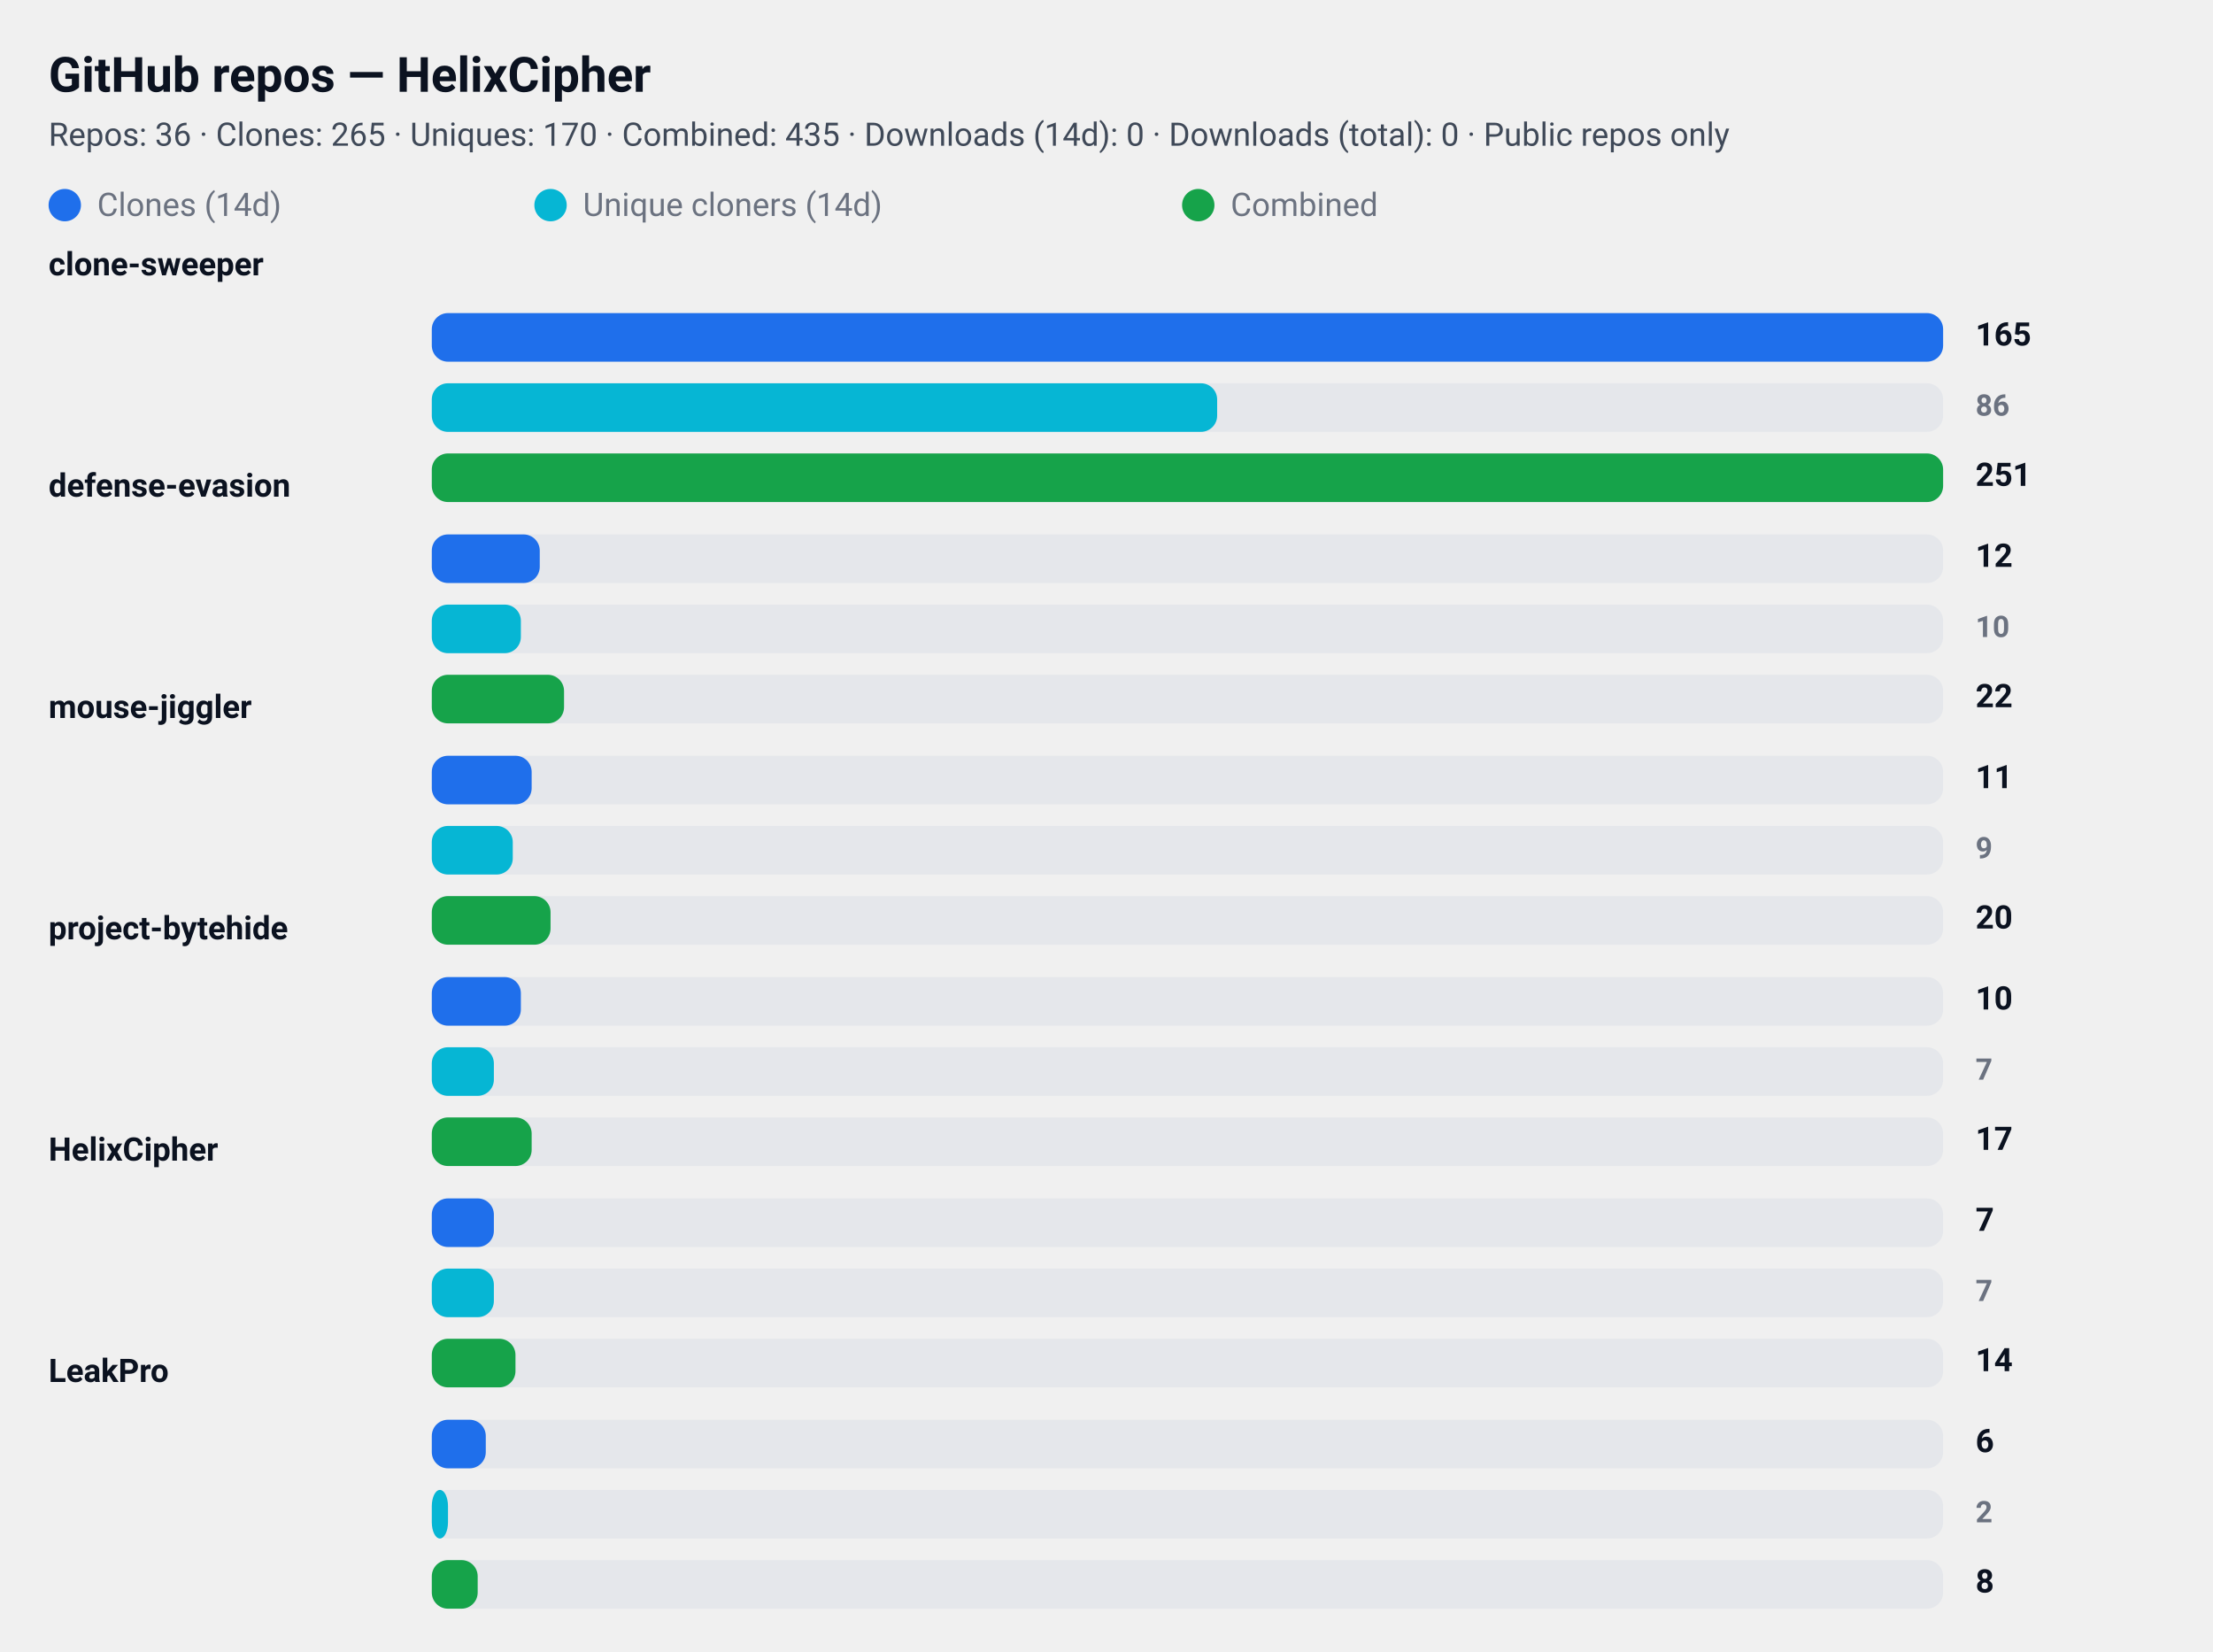
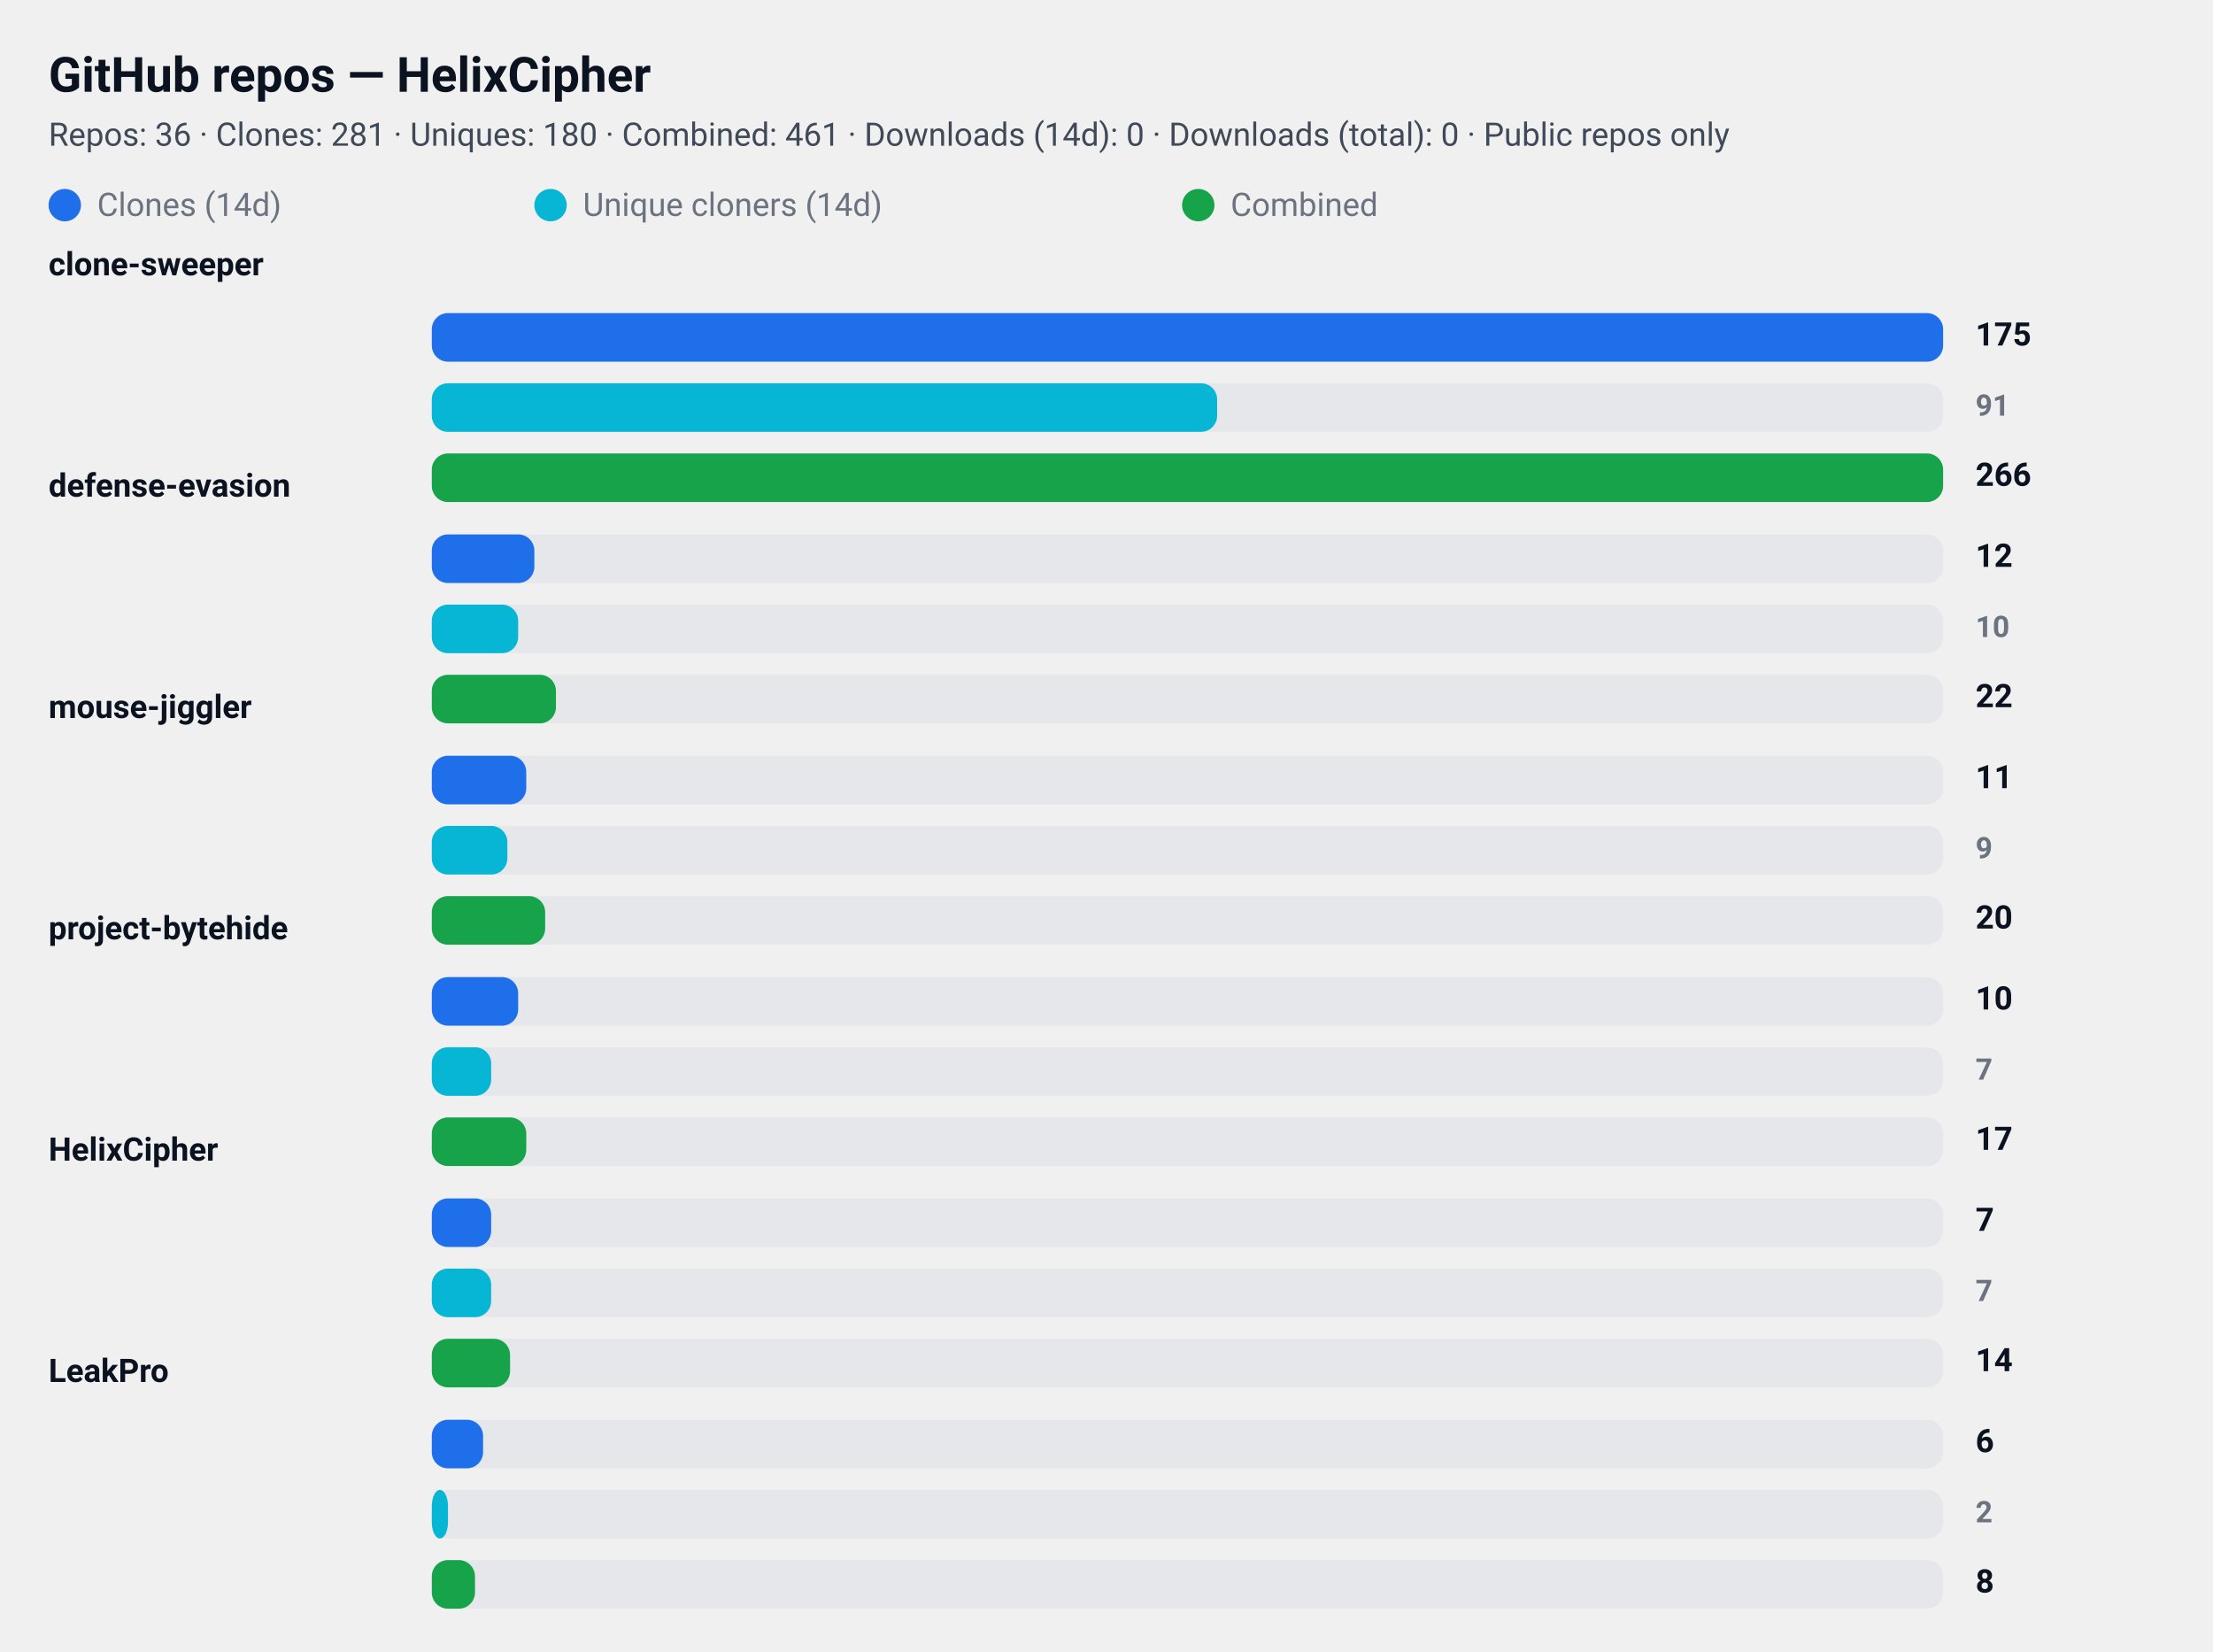
<svg xmlns="http://www.w3.org/2000/svg" width="820" height="612" viewBox="0 0 820 612" role="img" aria-label="GitHub repository clone statistics">
  <style>
  .card  { font-family: "Segoe UI", Roboto, "Helvetica Neue", Arial, sans-serif; }
  .title { font-weight: 700; font-size: 18px; fill: #0b1220; }
  .meta  { font-weight: 400; font-size: 12px; fill: #374151; opacity: 0.95; }
  .label { font-weight: 600; font-size: 12px; fill: #0b1220; }
  .count { font-weight: 700; font-size: 12px; fill: #0b1220; text-anchor: start; }
  .count-small { font-weight: 600; font-size: 11px; fill:#6b7280; text-anchor: start; }
  .muted { font-size:12px; fill:#6b7280; }

  .bar-clone { fill: #1f6feb; rx:6; }
  .bar-uniq  { fill: #06b6d4; rx:6; }
  .bar-comb  { fill: #16a34a; rx:6; }

  .bar-bg { fill: #e5e7eb; rx:6; }
  @media (prefers-color-scheme: dark) {
    .title, .meta, .label, .count, .count-small, .muted { fill: #ffffff; }
    .meta, .count-small { opacity: 0.9; }
  }
</style>
  <rect x="0" y="0" width="820" height="612" rx="12" fill="transparent" />
  <text x="18" y="34" class="title card">GitHub repos — HelixCipher</text>
-   <text x="18" y="54" class="meta card">Repos: 36 · Clones: 265 · Uniques: 170 · Combined: 435 · Downloads (14d): 0 · Downloads (total): 0 · Public repos only</text>
+   <text x="18" y="54" class="meta card">Repos: 36 · Clones: 281 · Uniques: 180 · Combined: 461 · Downloads (14d): 0 · Downloads (total): 0 · Public repos only</text>
  <g id="legend">
    <rect x="18" y="70" width="12" height="12" class="bar-clone" />
    <text x="36" y="80" class="muted card">Clones (14d)</text>
    <rect x="198" y="70" width="12" height="12" class="bar-uniq" />
    <text x="216" y="80" class="muted card">Unique cloners (14d)</text>
    <rect x="438" y="70" width="12" height="12" class="bar-comb" />
    <text x="456" y="80" class="muted card">Combined</text>
  </g>
  <text x="18" y="102" class="label card">clone-sweeper</text>
  <rect x="160" y="116" width="560" height="18" class="bar-bg" />
  <rect x="160" y="116" width="560" height="18" class="bar-clone" />
-   <text x="732" y="128" class="count card">165</text>
+   <text x="732" y="128" class="count card">175</text>
  <rect x="160" y="142" width="560" height="18" class="bar-bg" />
  <rect x="160" y="142" width="291" height="18" class="bar-uniq" />
-   <text x="732" y="154" class="count-small card">86</text>
+   <text x="732" y="154" class="count-small card">91</text>
  <rect x="160" y="168" width="560" height="18" class="bar-bg" />
  <rect x="160" y="168" width="560" height="18" class="bar-comb" />
-   <text x="732" y="180" class="count card">251</text>
+   <text x="732" y="180" class="count card">266</text>
  <text x="18" y="184" class="label card">defense-evasion</text>
  <rect x="160" y="198" width="560" height="18" class="bar-bg" />
-   <rect x="160" y="198" width="40" height="18" class="bar-clone" />
+   <rect x="160" y="198" width="38" height="18" class="bar-clone" />
  <text x="732" y="210" class="count card">12</text>
  <rect x="160" y="224" width="560" height="18" class="bar-bg" />
-   <rect x="160" y="224" width="33" height="18" class="bar-uniq" />
+   <rect x="160" y="224" width="32" height="18" class="bar-uniq" />
  <text x="732" y="236" class="count-small card">10</text>
  <rect x="160" y="250" width="560" height="18" class="bar-bg" />
-   <rect x="160" y="250" width="49" height="18" class="bar-comb" />
+   <rect x="160" y="250" width="46" height="18" class="bar-comb" />
  <text x="732" y="262" class="count card">22</text>
  <text x="18" y="266" class="label card">mouse-jiggler</text>
  <rect x="160" y="280" width="560" height="18" class="bar-bg" />
-   <rect x="160" y="280" width="37" height="18" class="bar-clone" />
+   <rect x="160" y="280" width="35" height="18" class="bar-clone" />
  <text x="732" y="292" class="count card">11</text>
  <rect x="160" y="306" width="560" height="18" class="bar-bg" />
-   <rect x="160" y="306" width="30" height="18" class="bar-uniq" />
+   <rect x="160" y="306" width="28" height="18" class="bar-uniq" />
  <text x="732" y="318" class="count-small card">9</text>
  <rect x="160" y="332" width="560" height="18" class="bar-bg" />
-   <rect x="160" y="332" width="44" height="18" class="bar-comb" />
+   <rect x="160" y="332" width="42" height="18" class="bar-comb" />
  <text x="732" y="344" class="count card">20</text>
  <text x="18" y="348" class="label card">project-bytehide</text>
  <rect x="160" y="362" width="560" height="18" class="bar-bg" />
-   <rect x="160" y="362" width="33" height="18" class="bar-clone" />
+   <rect x="160" y="362" width="32" height="18" class="bar-clone" />
  <text x="732" y="374" class="count card">10</text>
  <rect x="160" y="388" width="560" height="18" class="bar-bg" />
-   <rect x="160" y="388" width="23" height="18" class="bar-uniq" />
+   <rect x="160" y="388" width="22" height="18" class="bar-uniq" />
  <text x="732" y="400" class="count-small card">7</text>
  <rect x="160" y="414" width="560" height="18" class="bar-bg" />
-   <rect x="160" y="414" width="37" height="18" class="bar-comb" />
+   <rect x="160" y="414" width="35" height="18" class="bar-comb" />
  <text x="732" y="426" class="count card">17</text>
  <text x="18" y="430" class="label card">HelixCipher</text>
  <rect x="160" y="444" width="560" height="18" class="bar-bg" />
-   <rect x="160" y="444" width="23" height="18" class="bar-clone" />
+   <rect x="160" y="444" width="22" height="18" class="bar-clone" />
  <text x="732" y="456" class="count card">7</text>
  <rect x="160" y="470" width="560" height="18" class="bar-bg" />
-   <rect x="160" y="470" width="23" height="18" class="bar-uniq" />
+   <rect x="160" y="470" width="22" height="18" class="bar-uniq" />
  <text x="732" y="482" class="count-small card">7</text>
  <rect x="160" y="496" width="560" height="18" class="bar-bg" />
-   <rect x="160" y="496" width="31" height="18" class="bar-comb" />
+   <rect x="160" y="496" width="29" height="18" class="bar-comb" />
  <text x="732" y="508" class="count card">14</text>
  <text x="18" y="512" class="label card">LeakPro</text>
  <rect x="160" y="526" width="560" height="18" class="bar-bg" />
-   <rect x="160" y="526" width="20" height="18" class="bar-clone" />
+   <rect x="160" y="526" width="19" height="18" class="bar-clone" />
  <text x="732" y="538" class="count card">6</text>
  <rect x="160" y="552" width="560" height="18" class="bar-bg" />
  <rect x="160" y="552" width="6" height="18" class="bar-uniq" />
  <text x="732" y="564" class="count-small card">2</text>
  <rect x="160" y="578" width="560" height="18" class="bar-bg" />
-   <rect x="160" y="578" width="17" height="18" class="bar-comb" />
+   <rect x="160" y="578" width="16" height="18" class="bar-comb" />
  <text x="732" y="590" class="count card">8</text>
</svg>
